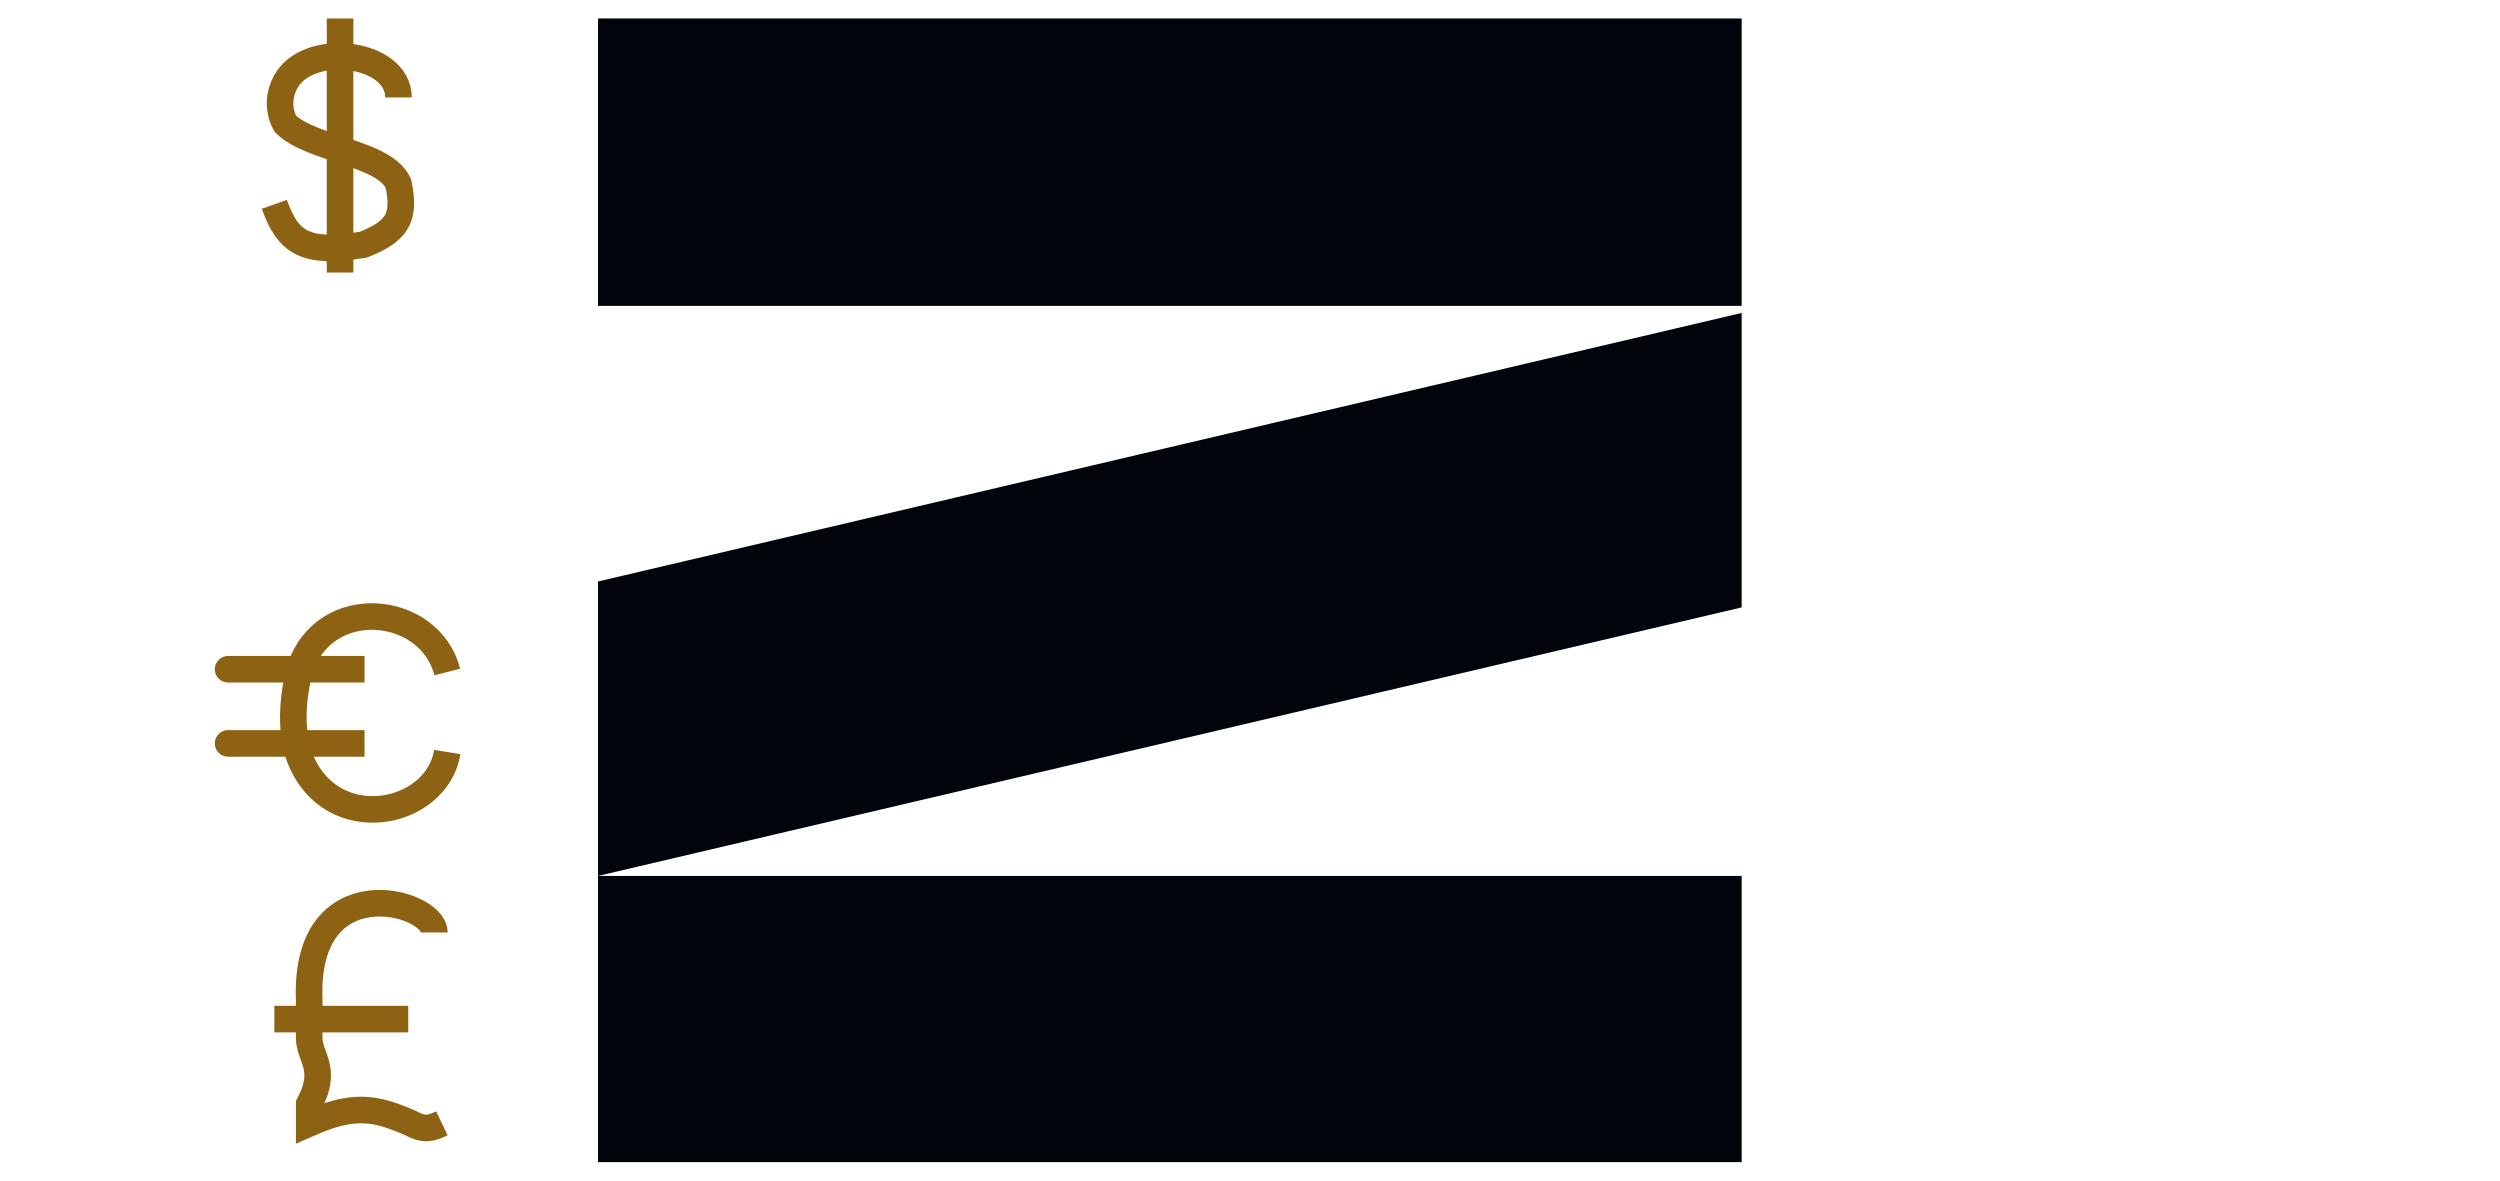
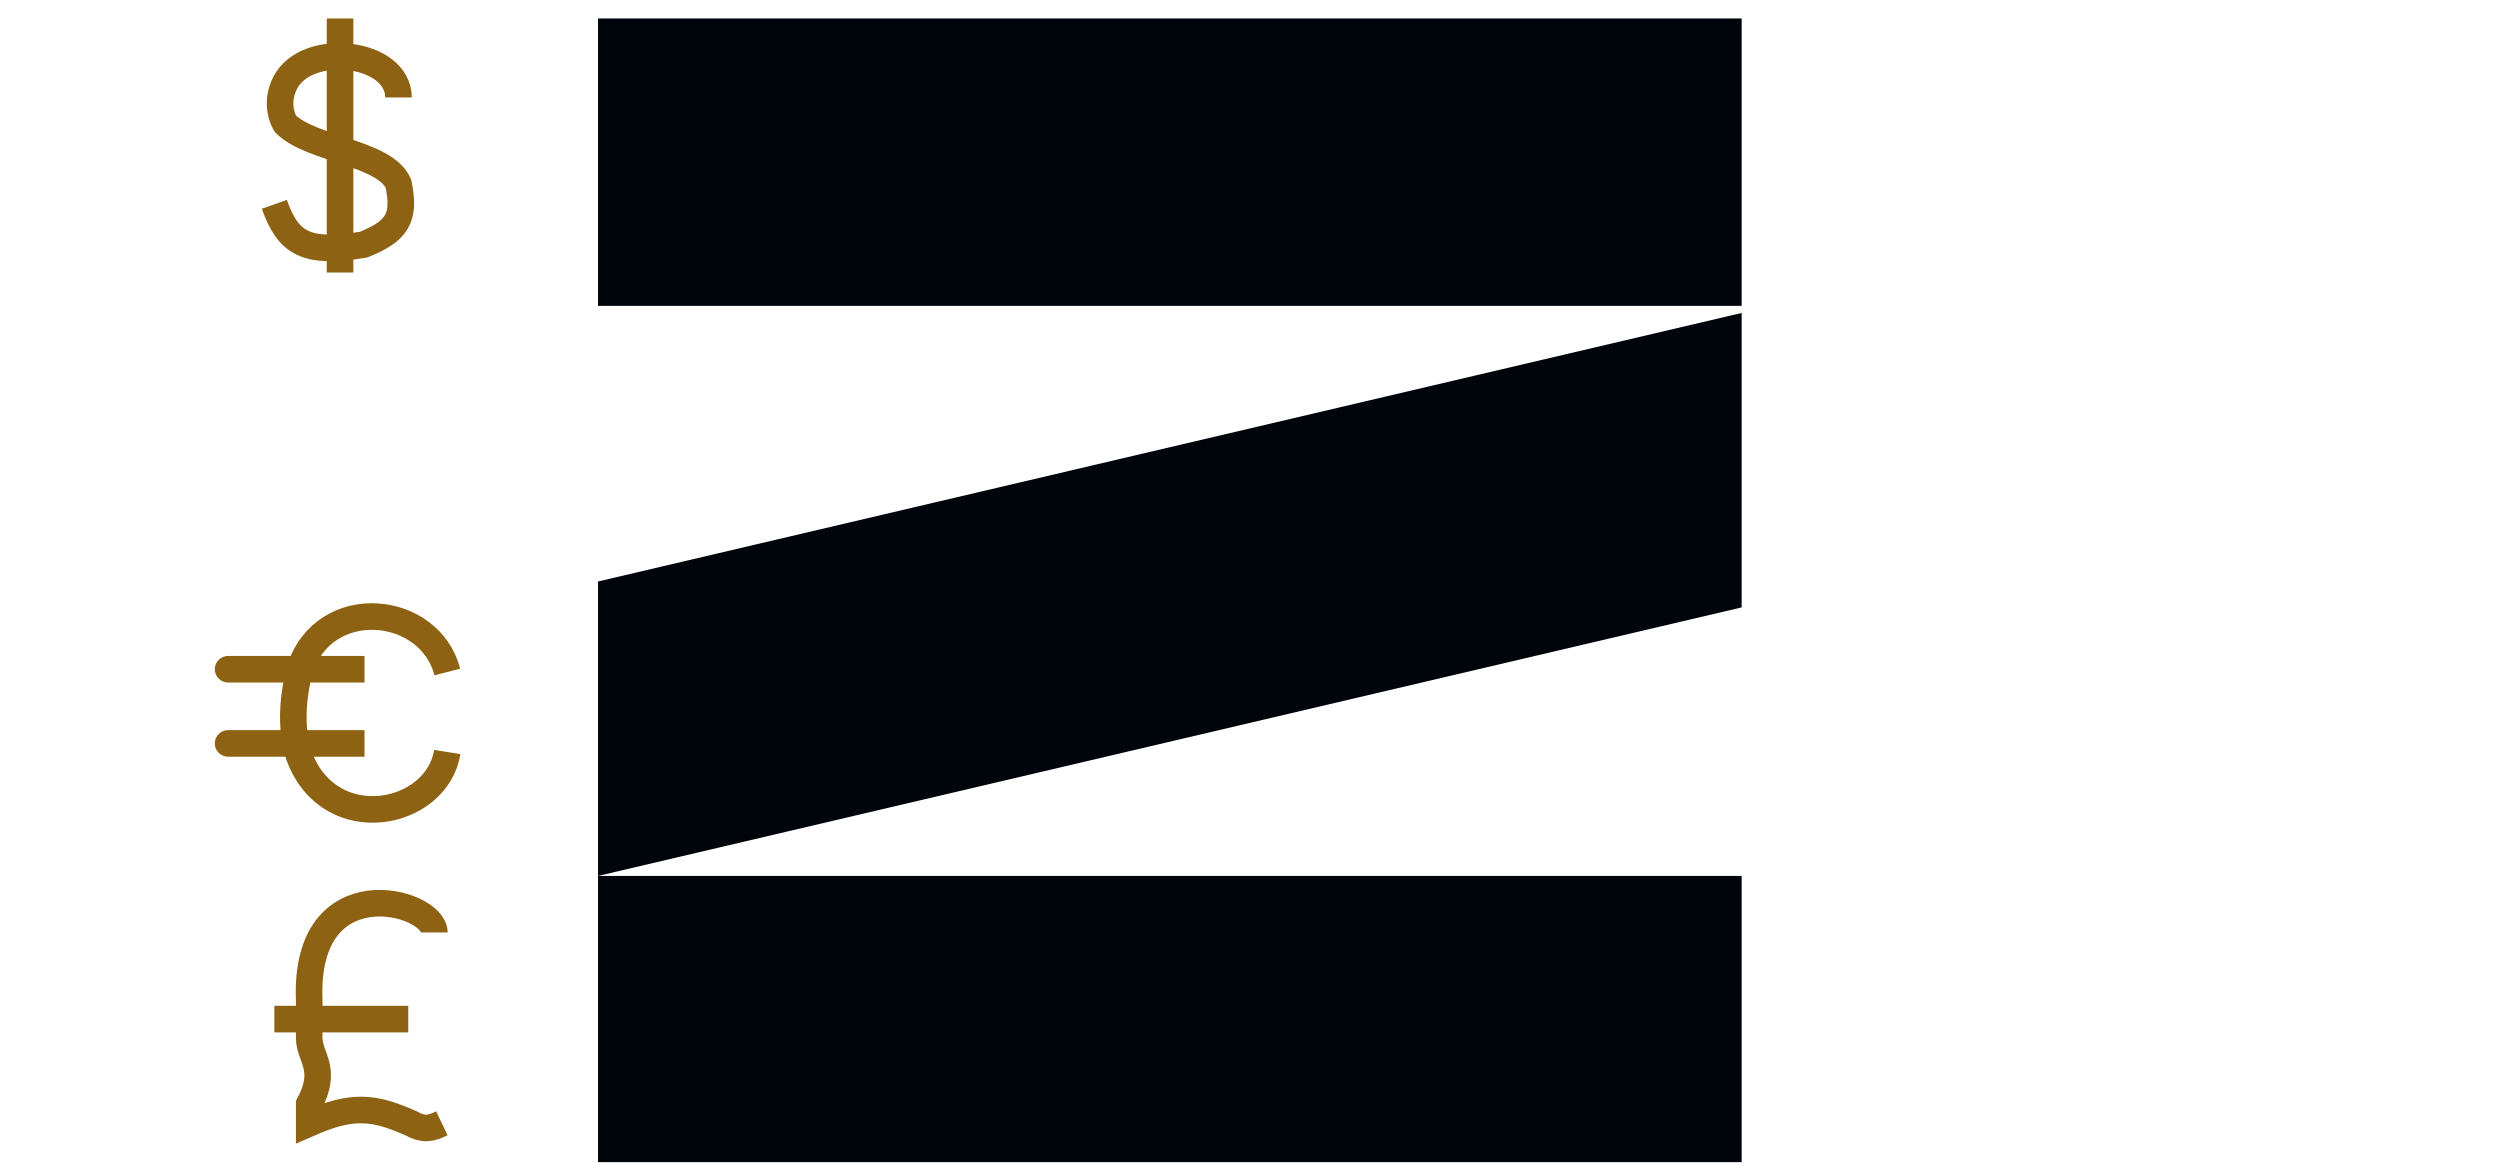
- <svg xmlns="http://www.w3.org/2000/svg" width="811" height="383" viewBox="0 0 811 383" fill="none">
+ <svg xmlns="http://www.w3.org/2000/svg" width="811" height="377" viewBox="0 0 811 377" fill="none">
  <g id="Frame 13">
    <g id="logo-zebra">
      <path id="libra" d="M140.902 302.495C140.902 292.163 98.518 280.693 100.308 324.541V330.602M143.343 364.404C139.601 366.187 137.451 366.64 133.337 364.404C121.459 359.092 114.396 358.21 100.308 364.404V358.221C106.491 346.588 100.308 343.09 100.308 336.663V330.602M100.308 330.602H132.442M100.308 330.602H89" stroke="#8D6313" stroke-width="8.623" />
      <path id="euro" d="M145.097 217.997C139.483 195.951 105.234 192.453 97.262 217.102M97.262 217.102C92.512 235.325 97.262 245.819 97.262 245.819C107.43 271.771 141.761 264.774 145.097 243.948M97.262 217.102C37.148 217.102 111.774 217.102 118.255 217.102M97.262 241.164C37.148 241.164 111.774 241.164 118.255 241.164" stroke="#8D6313" stroke-width="8.623" />
      <path id="dolar" d="M129.269 31.626C129.269 16.657 99.657 13.24 92.579 26.745C88.7 34.148 92.579 40.168 92.579 40.168C101.122 48.628 124.795 49.361 129.269 59.611C131.534 70.684 128.946 74.966 117.88 79.379C99.088 82.489 93.453 78.866 89 66.282M110.314 6V88.409" stroke="#8D6313" stroke-width="8.623" />
      <g id="real">
        <path id="Vector 6" d="M556.663 148.317C556.663 134.584 529.497 131.45 523.004 143.839C519.444 150.63 523.004 156.153 523.004 156.153C530.84 163.915 552.558 164.586 556.663 173.99C558.74 184.149 556.366 188.077 546.214 192.125C528.975 194.978 523.805 191.654 519.72 180.11M539.274 124.808V200.409" stroke="#603E00" stroke-width="7.911" />
        <path id="Vector 7" d="M463 200.111V168.094M463 168.094V133.465H490.987C507.779 133.465 507.854 168.094 490.987 168.094H487.255M463 168.094H487.255M505.54 200.111L487.255 168.094" stroke="#603E00" stroke-width="7.911" />
      </g>
      <path id="logo-z" d="M194 6H565V99.228V101.52V197.04L194 284.154H565V377H194V284.154V188.634L565 101.52V99.228H194V6Z" fill="#00050C" />
    </g>
  </g>
</svg>
